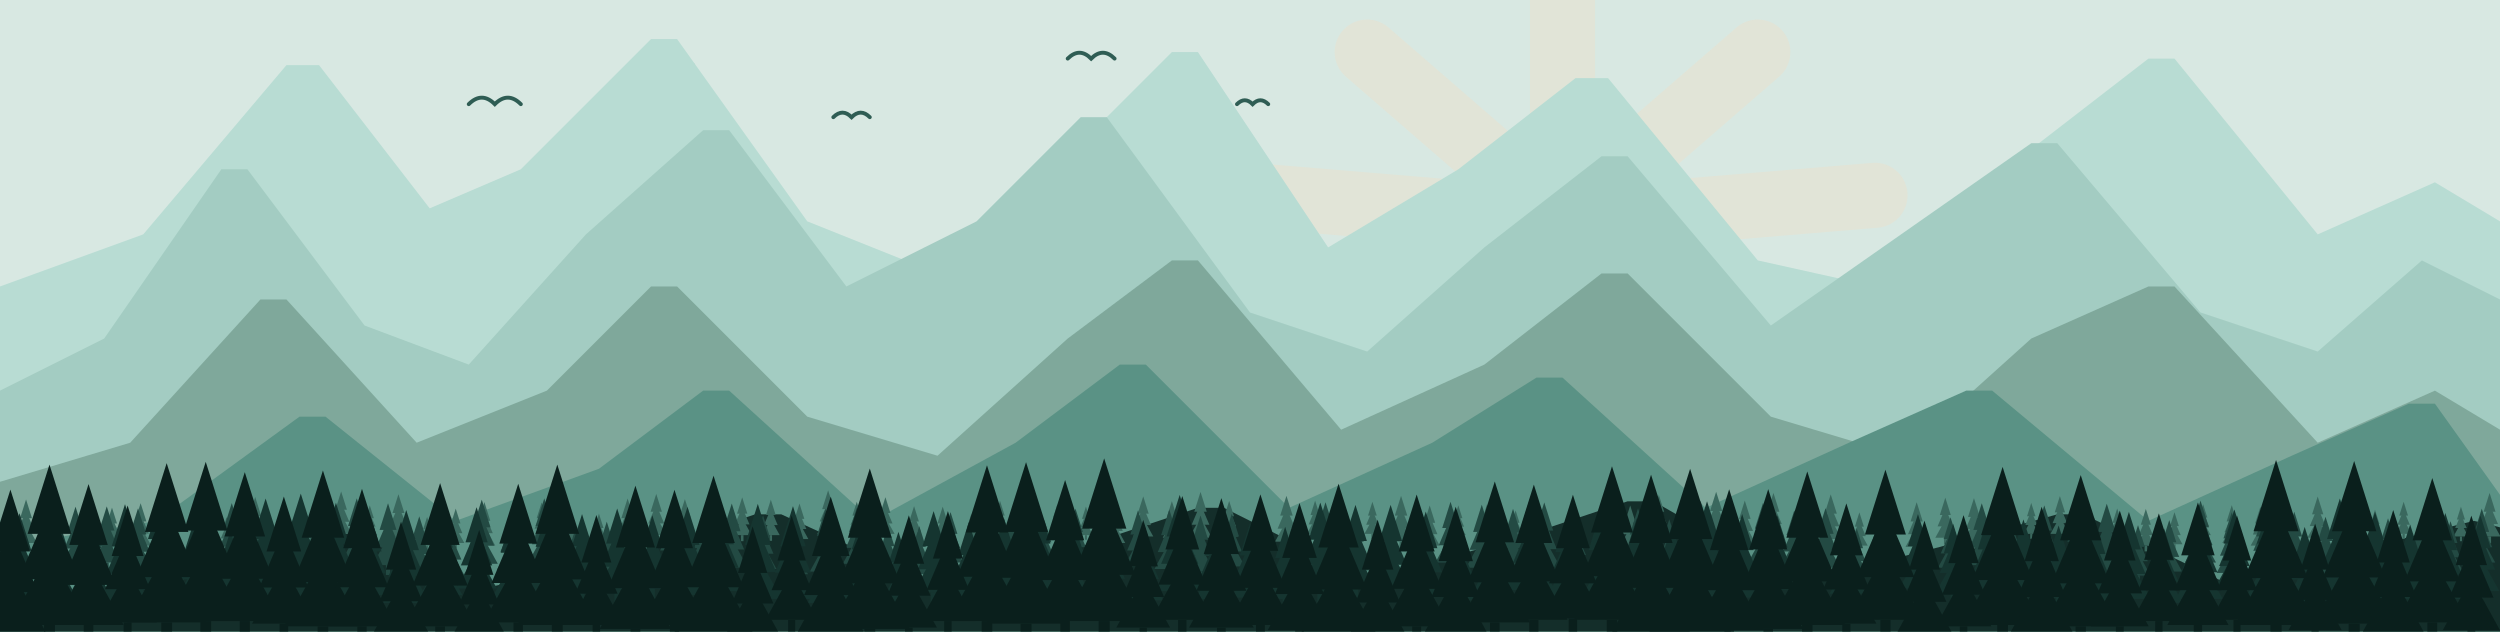
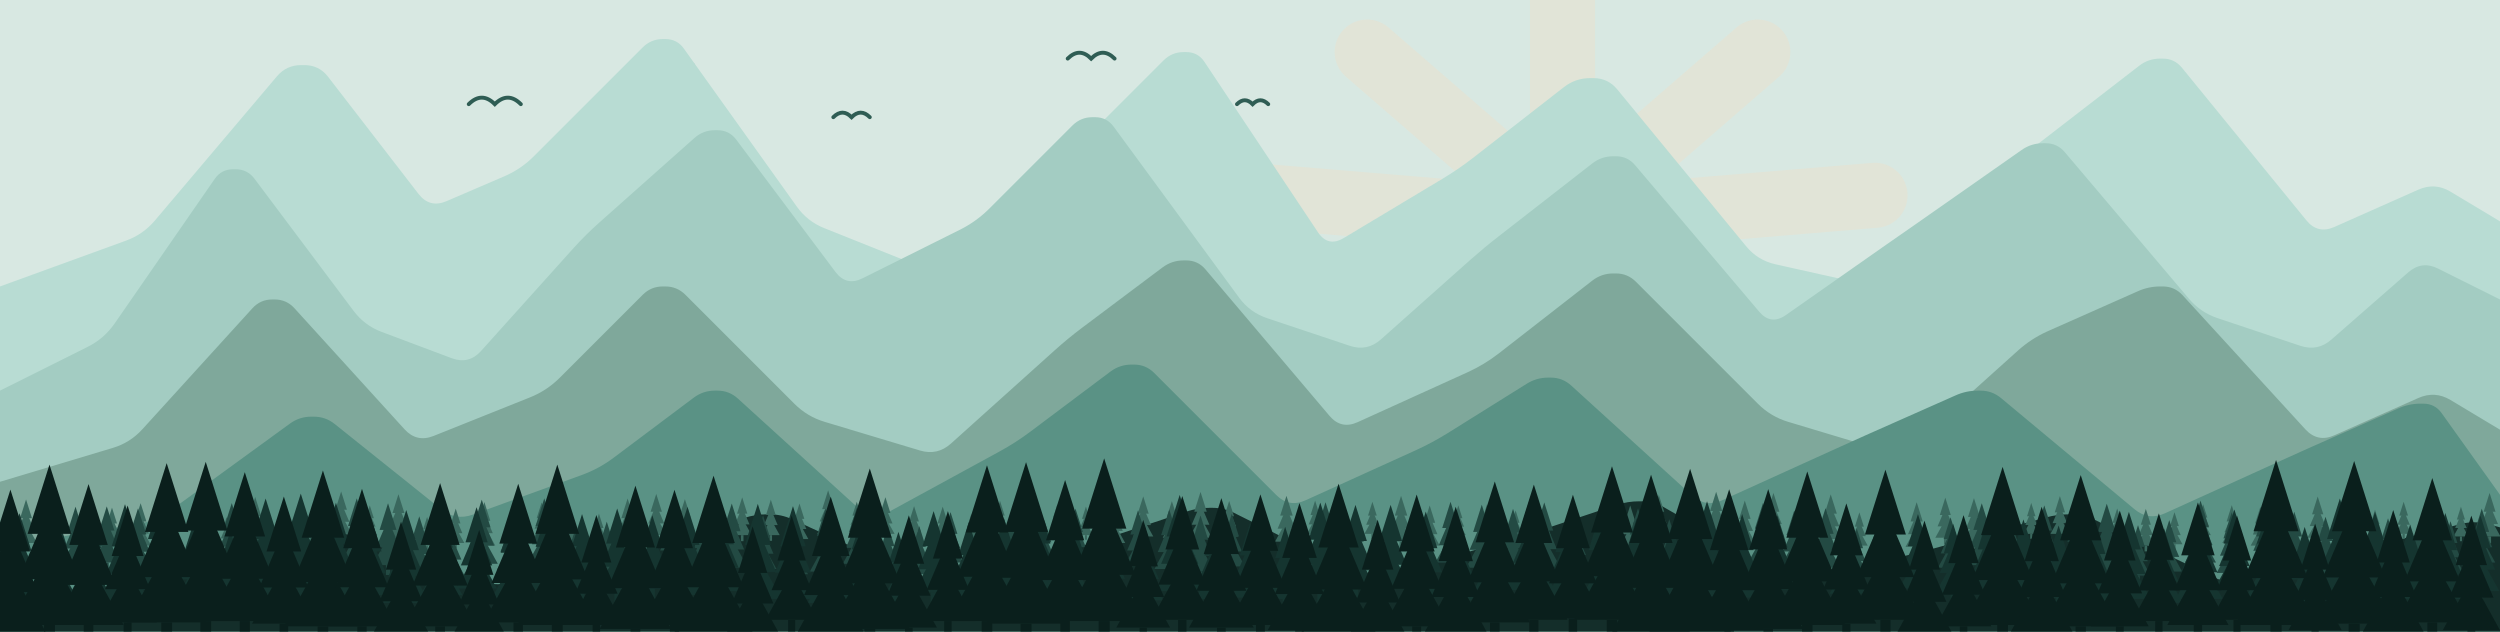
<svg xmlns="http://www.w3.org/2000/svg" viewBox="0 0 1920 485" preserveAspectRatio="xMidYMid slice">
  <defs>
    <g id="pFar">
      <rect x="-3" y="0" width="6" height="14" fill="#3a685e" />
      <polygon points="-22,0 22,0 0,-40" fill="#3a685e" />
      <polygon points="-17,-25 17,-25 0,-65" fill="#3a685e" />
      <polygon points="-12,-50 12,-50 0,-88" fill="#3a685e" />
    </g>
    <g id="pBack">
      <rect x="-3" y="0" width="6" height="14" fill="#234a43" />
      <polygon points="-22,0 22,0 0,-40" fill="#234a43" />
      <polygon points="-17,-25 17,-25 0,-65" fill="#234a43" />
      <polygon points="-12,-50 12,-50 0,-88" fill="#234a43" />
    </g>
    <g id="pMid">
      <rect x="-3" y="0" width="6" height="14" fill="#153530" />
      <polygon points="-22,0 22,0 0,-40" fill="#153530" />
      <polygon points="-17,-25 17,-25 0,-65" fill="#153530" />
      <polygon points="-12,-50 12,-50 0,-88" fill="#153530" />
    </g>
    <g id="pFront">
      <rect x="-3" y="0" width="6" height="14" fill="#0a1f1c" />
      <polygon points="-22,0 22,0 0,-40" fill="#0a1f1c" />
      <polygon points="-17,-25 17,-25 0,-65" fill="#0a1f1c" />
      <polygon points="-12,-50 12,-50 0,-88" fill="#0a1f1c" />
    </g>
  </defs>
  <rect width="1920" height="485" fill="#d8e8e2" />
  <g stroke="#eae0cc" stroke-width="50" stroke-linecap="round" opacity="0.5">
    <line x1="1200" y1="170" x2="1200" y2="0" />
    <line x1="1200" y1="170" x2="1050" y2="40" />
    <line x1="1200" y1="170" x2="1350" y2="40" />
    <line x1="1200" y1="170" x2="960" y2="150" />
    <line x1="1200" y1="170" x2="1440" y2="150" />
    <line x1="1200" y1="170" x2="1050" y2="300" />
    <line x1="1200" y1="170" x2="1350" y2="300" />
  </g>
  <circle cx="1200" cy="170" r="65" fill="#f0e8d8" />
  <g stroke="#2f5d54" stroke-width="3" fill="none" stroke-linecap="round">
    <path d="M 360,80 q 10,-10 20,0 q 10,-10 20,0" />
    <path d="M 500,50 q 8,-8 16,0 q 8,-8 16,0" />
    <path d="M 640,90 q 7,-7 14,0 q 7,-7 14,0" />
    <path d="M 820,45 q 9,-9 18,0 q 9,-9 18,0" />
    <path d="M 950,80 q 6,-6 12,0 q 6,-6 12,0" />
  </g>
-   <path d="M 0,220 L 110,180 L 220,50 L 245,50 L 330,160 L 400,130 L 500,30 L 520,30 L 620,170 L 720,210 L 820,120 L 900,40 L 920,40 L 1020,190 L 1120,130 L 1210,60 L 1235,60 L 1350,200 L 1440,220 L 1540,130 L 1650,45 L 1670,45 L 1780,180 L 1870,140 L 1920,170 L 1920,485 L 0,485 Z" fill="#b8dcd3" />
-   <path d="M 0,300 L 80,260 L 170,130 L 190,130 L 280,250 L 360,280 L 450,180 L 540,100 L 560,100 L 650,220 L 750,170 L 830,90 L 850,90 L 960,240 L 1050,270 L 1140,190 L 1230,120 L 1250,120 L 1360,250 L 1460,180 L 1560,110 L 1580,110 L 1690,240 L 1780,270 L 1860,200 L 1920,230 L 1920,485 L 0,485 Z" fill="#a3ccc2" />
-   <path d="M 0,370 L 100,340 L 200,230 L 220,230 L 320,340 L 420,300 L 500,220 L 520,220 L 620,320 L 720,350 L 820,260 L 900,200 L 920,200 L 1030,330 L 1140,280 L 1230,210 L 1250,210 L 1360,320 L 1460,350 L 1560,260 L 1650,220 L 1670,220 L 1780,340 L 1870,300 L 1920,330 L 1920,485 L 0,485 Z" fill="#7fa89b" />
-   <path d="M 0,420 L 120,400 L 230,320 L 250,320 L 350,400 L 460,360 L 540,300 L 560,300 L 670,400 L 780,340 L 860,280 L 880,280 L 990,390 L 1100,340 L 1180,290 L 1200,290 L 1310,390 L 1420,340 L 1510,300 L 1530,300 L 1650,400 L 1760,350 L 1850,310 L 1870,310 L 1920,380 L 1920,485 L 0,485 Z" fill="#5a9285" />
-   <path d="M 0,460 L 140,445 L 250,410 L 270,410 L 380,450 L 490,425 L 580,395 L 600,395 L 720,450 L 830,420 L 920,390 L 940,390 L 1050,445 L 1160,415 L 1250,385 L 1270,385 L 1380,448 L 1490,420 L 1580,395 L 1600,395 L 1710,448 L 1820,420 L 1900,400 L 1920,405 L 1920,485 L 0,485 Z" fill="#142e2a" />
+   <path d="M 0,220 L 96.8,184.8 Q 110,180 119.0,169.3 L 212.7,58.6 Q 220,50 231.2,50.0 L 233.8,50.0 Q 245,50 251.9,58.9 L 321.4,148.9 Q 330,160 342.9,154.5 L 387.1,135.5 Q 400,130 409.9,120.1 L 493.6,36.4 Q 500,30 509.0,30.0 L 511.0,30.0 Q 520,30 525.2,37.3 L 611.9,158.6 Q 620,170 633.0,175.2 L 707.0,204.8 Q 720,210 730.4,200.6 L 809.6,129.4 Q 820,120 829.9,110.1 L 893.6,46.4 Q 900,40 909.0,40.0 L 911.0,40.0 Q 920,40 925.0,47.5 L 1012.2,178.4 Q 1020,190 1032.0,182.8 L 1108.0,137.2 Q 1120,130 1131.1,121.4 L 1201.1,66.9 Q 1210,60 1221.2,60.0 L 1223.8,60.0 Q 1235,60 1242.1,68.7 L 1341.1,189.2 Q 1350,200 1363.7,203.0 L 1426.3,217.0 Q 1440,220 1450.4,210.6 L 1529.6,139.4 Q 1540,130 1551.1,121.4 L 1642.9,50.5 Q 1650,45 1659.0,45.0 L 1661.0,45.0 Q 1670,45 1675.7,52.0 L 1771.2,169.1 Q 1780,180 1792.8,174.3 L 1857.2,145.7 Q 1870,140 1882.0,147.2 L 1920,170 L 1920,485 L 0,485 Z" fill="#b8dcd3" />
+   <path d="M 0,300 L 67.5,266.3 Q 80,260 88.0,248.5 L 164.9,137.4 Q 170,130 179.0,130.0 L 181.0,130.0 Q 190,130 195.4,137.2 L 271.6,238.8 Q 280,250 293.1,254.9 L 346.9,275.1 Q 360,280 369.4,269.6 L 440.6,190.4 Q 450,180 460.5,170.7 L 533.3,106.0 Q 540,100 549.0,100.0 L 551.0,100.0 Q 560,100 565.4,107.2 L 641.6,208.8 Q 650,220 662.5,213.7 L 737.5,176.3 Q 750,170 759.9,160.1 L 823.6,96.4 Q 830,90 839.0,90.0 L 841.0,90.0 Q 850,90 855.3,97.3 L 951.7,228.7 Q 960,240 973.3,244.4 L 1036.7,265.6 Q 1050,270 1060.5,260.7 L 1129.5,199.3 Q 1140,190 1151.1,181.4 L 1222.9,125.5 Q 1230,120 1239.0,120.0 L 1241.0,120.0 Q 1250,120 1255.8,126.9 L 1351.0,239.3 Q 1360,250 1371.5,242.0 L 1448.5,188.0 Q 1460,180 1471.5,172.0 L 1552.6,115.2 Q 1560,110 1569.0,110.0 L 1571.0,110.0 Q 1580,110 1585.8,116.9 L 1681.0,229.3 Q 1690,240 1703.3,244.4 L 1766.7,265.6 Q 1780,270 1790.5,260.8 L 1849.5,209.2 Q 1860,200 1872.5,206.3 L 1920,230 L 1920,485 L 0,485 Z" fill="#a3ccc2" />
+   <path d="M 0,370 L 86.6,344.0 Q 100,340 109.4,329.6 L 193.9,236.7 Q 200,230 209.0,230.0 L 211.0,230.0 Q 220,230 226.1,236.7 L 310.6,329.6 Q 320,340 333.0,334.8 L 407.0,305.2 Q 420,300 429.9,290.1 L 493.6,226.4 Q 500,220 509.0,220.0 L 511.0,220.0 Q 520,220 526.4,226.4 L 610.1,310.1 Q 620,320 633.4,324.0 L 706.6,346.0 Q 720,350 730.4,340.6 L 809.6,269.4 Q 820,260 831.2,251.6 L 892.8,205.4 Q 900,200 909.0,200.0 L 911.0,200.0 Q 920,200 925.8,206.9 L 1021.0,319.3 Q 1030,330 1042.7,324.2 L 1127.3,285.8 Q 1140,280 1151.1,271.4 L 1222.9,215.5 Q 1230,210 1239.0,210.0 L 1241.0,210.0 Q 1250,210 1256.4,216.4 L 1350.1,310.1 Q 1360,320 1373.4,324.0 L 1446.6,346.0 Q 1460,350 1470.4,340.6 L 1549.6,269.4 Q 1560,260 1572.8,254.3 L 1641.8,223.7 Q 1650,220 1659.0,220.0 L 1661.0,220.0 Q 1670,220 1676.1,226.6 L 1770.5,329.7 Q 1780,340 1792.8,334.3 L 1857.2,305.7 Q 1870,300 1882.0,307.2 L 1920,330 L 1920,485 L 0,485 Z" fill="#7fa89b" />
+   <path d="M 0,420 L 106.2,402.3 Q 120,400 131.3,391.8 L 222.7,325.3 Q 230,320 239.0,320.0 L 241.0,320.0 Q 250,320 257.0,325.6 L 339.1,391.3 Q 350,400 363.2,395.2 L 446.8,364.8 Q 460,360 471.2,351.6 L 532.8,305.4 Q 540,300 549.0,300.0 L 551.0,300.0 Q 560,300 566.7,306.1 L 659.6,390.6 Q 670,400 682.3,393.3 L 767.7,346.7 Q 780,340 791.2,331.6 L 852.8,285.4 Q 860,280 869.0,280.0 L 871.0,280.0 Q 880,280 886.4,286.4 L 980.1,380.1 Q 990,390 1002.7,384.2 L 1087.3,345.8 Q 1100,340 1111.9,332.6 L 1172.4,294.8 Q 1180,290 1189.0,290.0 L 1191.0,290.0 Q 1200,290 1206.7,296.1 L 1299.6,380.6 Q 1310,390 1322.7,384.2 L 1407.3,345.8 Q 1420,340 1432.8,334.3 L 1501.8,303.7 Q 1510,300 1519.0,300.0 L 1521.0,300.0 Q 1530,300 1536.9,305.8 L 1639.2,391.0 Q 1650,400 1662.7,394.2 L 1747.3,355.8 Q 1760,350 1772.8,344.3 L 1841.8,313.7 Q 1850,310 1859.0,310.0 L 1861.0,310.0 Q 1870,310 1875.2,317.3 L 1920,380 L 1920,485 L 0,485 Z" fill="#5a9285" />
+   <path d="M 0,460 L 130.1,446.1 Q 140,445 149.5,442.0 L 241.4,412.7 Q 250,410 259.0,410.0 L 261.0,410.0 Q 270,410 278.5,413.1 L 370.6,446.6 Q 380,450 389.8,447.8 L 480.2,427.2 Q 490,425 499.5,421.8 L 571.5,397.8 Q 580,395 589.0,395.0 L 591.0,395.0 Q 600,395 608.2,398.7 L 710.9,445.8 Q 720,450 729.6,447.4 L 820.4,422.6 Q 830,420 839.5,416.8 L 911.5,392.8 Q 920,390 929.0,390.0 L 931.0,390.0 Q 940,390 948.0,394.0 L 1041.1,440.5 Q 1050,445 1059.6,442.4 L 1150.4,417.6 Q 1160,415 1169.5,411.8 L 1241.5,387.8 Q 1250,385 1259.0,385.0 L 1261.0,385.0 Q 1270,385 1277.8,389.5 L 1371.3,443.0 Q 1380,448 1389.7,445.5 L 1480.3,422.5 Q 1490,420 1499.6,417.3 L 1571.3,397.4 Q 1580,395 1589.0,395.0 L 1591.0,395.0 Q 1600,395 1608.1,398.9 L 1701.0,443.7 Q 1710,448 1719.7,445.5 L 1810.3,422.5 Q 1820,420 1829.7,417.6 L 1891.0,402.2 Q 1900,400 1909.0,402.2 L 1920,405 L 1920,485 L 0,485 Z" fill="#142e2a" />
  <use href="#pFar" transform="translate(20,417) scale(0.38)" />
  <use href="#pFar" transform="translate(42,417) scale(0.32)" />
  <use href="#pFar" transform="translate(64,419) scale(0.28)" />
  <use href="#pFar" transform="translate(86,418) scale(0.32)" />
  <use href="#pFar" transform="translate(108,419) scale(0.37)" />
  <use href="#pFar" transform="translate(130,411) scale(0.32)" />
  <use href="#pFar" transform="translate(152,412) scale(0.26)" />
  <use href="#pFar" transform="translate(174,420) scale(0.26)" />
  <use href="#pFar" transform="translate(196,416) scale(0.39)" />
  <use href="#pFar" transform="translate(218,420) scale(0.36)" />
  <use href="#pFar" transform="translate(240,420) scale(0.27)" />
  <use href="#pFar" transform="translate(262,410) scale(0.37)" />
  <use href="#pFar" transform="translate(284,411) scale(0.26)" />
  <use href="#pFar" transform="translate(306,413) scale(0.38)" />
  <use href="#pFar" transform="translate(328,419) scale(0.25)" />
  <use href="#pFar" transform="translate(350,417) scale(0.3)" />
  <use href="#pFar" transform="translate(372,419) scale(0.38)" />
  <use href="#pFar" transform="translate(394,418) scale(0.29)" />
  <use href="#pFar" transform="translate(416,414) scale(0.32)" />
  <use href="#pFar" transform="translate(438,420) scale(0.26)" />
  <use href="#pFar" transform="translate(460,420) scale(0.29)" />
  <use href="#pFar" transform="translate(482,418) scale(0.4)" />
  <use href="#pFar" transform="translate(504,411) scale(0.36)" />
  <use href="#pFar" transform="translate(526,415) scale(0.36)" />
  <use href="#pFar" transform="translate(548,418) scale(0.29)" />
  <use href="#pFar" transform="translate(570,411) scale(0.33)" />
  <use href="#pFar" transform="translate(592,411) scale(0.31)" />
  <use href="#pFar" transform="translate(614,414) scale(0.31)" />
  <use href="#pFar" transform="translate(636,410) scale(0.38)" />
  <use href="#pFar" transform="translate(658,410) scale(0.28)" />
  <use href="#pFar" transform="translate(680,410) scale(0.32)" />
  <use href="#pFar" transform="translate(702,416) scale(0.31)" />
  <use href="#pFar" transform="translate(724,419) scale(0.34)" />
  <use href="#pFar" transform="translate(746,420) scale(0.29)" />
  <use href="#pFar" transform="translate(768,411) scale(0.3)" />
  <use href="#pFar" transform="translate(790,410) scale(0.39)" />
  <use href="#pFar" transform="translate(812,411) scale(0.27)" />
  <use href="#pFar" transform="translate(834,411) scale(0.25)" />
  <use href="#pFar" transform="translate(856,417) scale(0.37)" />
  <use href="#pFar" transform="translate(878,412) scale(0.35)" />
  <use href="#pFar" transform="translate(900,413) scale(0.32)" />
  <use href="#pFar" transform="translate(922,413) scale(0.4)" />
  <use href="#pFar" transform="translate(944,412) scale(0.31)" />
  <use href="#pFar" transform="translate(966,416) scale(0.27)" />
  <use href="#pFar" transform="translate(988,416) scale(0.4)" />
  <use href="#pFar" transform="translate(1010,410) scale(0.29)" />
  <use href="#pFar" transform="translate(1032,419) scale(0.3)" />
  <use href="#pFar" transform="translate(1054,410) scale(0.28)" />
  <use href="#pFar" transform="translate(1076,416) scale(0.4)" />
  <use href="#pFar" transform="translate(1098,419) scale(0.35)" />
  <use href="#pFar" transform="translate(1120,411) scale(0.26)" />
  <use href="#pFar" transform="translate(1142,412) scale(0.28)" />
  <use href="#pFar" transform="translate(1164,414) scale(0.25)" />
  <use href="#pFar" transform="translate(1186,419) scale(0.3)" />
  <use href="#pFar" transform="translate(1208,414) scale(0.31)" />
  <use href="#pFar" transform="translate(1230,411) scale(0.26)" />
  <use href="#pFar" transform="translate(1252,419) scale(0.35)" />
  <use href="#pFar" transform="translate(1274,410) scale(0.34)" />
  <use href="#pFar" transform="translate(1296,415) scale(0.34)" />
  <use href="#pFar" transform="translate(1318,412) scale(0.39)" />
  <use href="#pFar" transform="translate(1340,417) scale(0.37)" />
  <use href="#pFar" transform="translate(1362,412) scale(0.38)" />
  <use href="#pFar" transform="translate(1384,412) scale(0.34)" />
  <use href="#pFar" transform="translate(1406,414) scale(0.39)" />
  <use href="#pFar" transform="translate(1428,419) scale(0.29)" />
  <use href="#pFar" transform="translate(1450,413) scale(0.27)" />
  <use href="#pFar" transform="translate(1472,420) scale(0.39)" />
  <use href="#pFar" transform="translate(1494,413) scale(0.35)" />
  <use href="#pFar" transform="translate(1516,416) scale(0.38)" />
  <use href="#pFar" transform="translate(1538,419) scale(0.26)" />
  <use href="#pFar" transform="translate(1560,410) scale(0.27)" />
  <use href="#pFar" transform="translate(1582,410) scale(0.33)" />
  <use href="#pFar" transform="translate(1604,414) scale(0.29)" />
  <use href="#pFar" transform="translate(1626,416) scale(0.29)" />
  <use href="#pFar" transform="translate(1648,419) scale(0.32)" />
  <use href="#pFar" transform="translate(1670,418) scale(0.28)" />
  <use href="#pFar" transform="translate(1692,411) scale(0.27)" />
  <use href="#pFar" transform="translate(1714,417) scale(0.33)" />
  <use href="#pFar" transform="translate(1736,419) scale(0.34)" />
  <use href="#pFar" transform="translate(1758,414) scale(0.28)" />
  <use href="#pFar" transform="translate(1780,413) scale(0.36)" />
  <use href="#pFar" transform="translate(1802,411) scale(0.29)" />
  <use href="#pFar" transform="translate(1824,417) scale(0.29)" />
  <use href="#pFar" transform="translate(1846,410) scale(0.28)" />
  <use href="#pFar" transform="translate(1868,415) scale(0.33)" />
  <use href="#pFar" transform="translate(1890,412) scale(0.26)" />
  <use href="#pFar" transform="translate(1912,412) scale(0.38)" />
  <use href="#pBack" transform="translate(10,437) scale(0.52)" />
  <use href="#pBack" transform="translate(34,440) scale(0.51)" />
  <use href="#pBack" transform="translate(58,434) scale(0.51)" />
  <use href="#pBack" transform="translate(82,432) scale(0.49)" />
  <use href="#pBack" transform="translate(106,437) scale(0.53)" />
  <use href="#pBack" transform="translate(130,432) scale(0.4)" />
  <use href="#pBack" transform="translate(154,442) scale(0.41)" />
  <use href="#pBack" transform="translate(178,433) scale(0.53)" />
  <use href="#pBack" transform="translate(202,437) scale(0.42)" />
  <use href="#pBack" transform="translate(226,433) scale(0.41)" />
  <use href="#pBack" transform="translate(250,440) scale(0.47)" />
  <use href="#pBack" transform="translate(274,432) scale(0.56)" />
  <use href="#pBack" transform="translate(298,434) scale(0.54)" />
  <use href="#pBack" transform="translate(322,437) scale(0.46)" />
  <use href="#pBack" transform="translate(346,442) scale(0.49)" />
  <use href="#pBack" transform="translate(370,433) scale(0.56)" />
  <use href="#pBack" transform="translate(394,438) scale(0.57)" />
  <use href="#pBack" transform="translate(418,432) scale(0.56)" />
  <use href="#pBack" transform="translate(442,441) scale(0.4)" />
  <use href="#pBack" transform="translate(466,442) scale(0.47)" />
  <use href="#pBack" transform="translate(490,441) scale(0.4)" />
  <use href="#pBack" transform="translate(514,433) scale(0.41)" />
  <use href="#pBack" transform="translate(538,442) scale(0.42)" />
  <use href="#pBack" transform="translate(562,436) scale(0.56)" />
  <use href="#pBack" transform="translate(586,437) scale(0.47)" />
  <use href="#pBack" transform="translate(610,441) scale(0.48)" />
  <use href="#pBack" transform="translate(634,439) scale(0.55)" />
  <use href="#pBack" transform="translate(658,433) scale(0.49)" />
  <use href="#pBack" transform="translate(682,440) scale(0.41)" />
  <use href="#pBack" transform="translate(706,441) scale(0.42)" />
  <use href="#pBack" transform="translate(730,432) scale(0.44)" />
  <use href="#pBack" transform="translate(754,433) scale(0.49)" />
  <use href="#pBack" transform="translate(778,441) scale(0.52)" />
  <use href="#pBack" transform="translate(802,439) scale(0.45)" />
  <use href="#pBack" transform="translate(826,432) scale(0.47)" />
  <use href="#pBack" transform="translate(850,434) scale(0.52)" />
  <use href="#pBack" transform="translate(874,435) scale(0.49)" />
  <use href="#pBack" transform="translate(898,437) scale(0.52)" />
  <use href="#pBack" transform="translate(922,439) scale(0.49)" />
  <use href="#pBack" transform="translate(946,435) scale(0.46)" />
  <use href="#pBack" transform="translate(970,442) scale(0.45)" />
  <use href="#pBack" transform="translate(994,442) scale(0.48)" />
  <use href="#pBack" transform="translate(1018,435) scale(0.56)" />
  <use href="#pBack" transform="translate(1042,438) scale(0.44)" />
  <use href="#pBack" transform="translate(1066,437) scale(0.44)" />
  <use href="#pBack" transform="translate(1090,434) scale(0.49)" />
  <use href="#pBack" transform="translate(1114,432) scale(0.53)" />
  <use href="#pBack" transform="translate(1138,436) scale(0.55)" />
  <use href="#pBack" transform="translate(1162,433) scale(0.48)" />
  <use href="#pBack" transform="translate(1186,436) scale(0.57)" />
  <use href="#pBack" transform="translate(1210,438) scale(0.47)" />
  <use href="#pBack" transform="translate(1234,440) scale(0.49)" />
  <use href="#pBack" transform="translate(1258,437) scale(0.53)" />
  <use href="#pBack" transform="translate(1282,441) scale(0.48)" />
  <use href="#pBack" transform="translate(1306,433) scale(0.55)" />
  <use href="#pBack" transform="translate(1330,436) scale(0.56)" />
  <use href="#pBack" transform="translate(1354,432) scale(0.52)" />
  <use href="#pBack" transform="translate(1378,436) scale(0.5)" />
  <use href="#pBack" transform="translate(1402,436) scale(0.52)" />
  <use href="#pBack" transform="translate(1426,441) scale(0.4)" />
  <use href="#pBack" transform="translate(1450,434) scale(0.47)" />
  <use href="#pBack" transform="translate(1474,435) scale(0.4)" />
  <use href="#pBack" transform="translate(1498,436) scale(0.44)" />
  <use href="#pBack" transform="translate(1522,434) scale(0.54)" />
  <use href="#pBack" transform="translate(1546,442) scale(0.42)" />
  <use href="#pBack" transform="translate(1570,433) scale(0.51)" />
  <use href="#pBack" transform="translate(1594,442) scale(0.52)" />
  <use href="#pBack" transform="translate(1618,437) scale(0.57)" />
  <use href="#pBack" transform="translate(1642,442) scale(0.44)" />
  <use href="#pBack" transform="translate(1666,439) scale(0.45)" />
  <use href="#pBack" transform="translate(1690,432) scale(0.54)" />
  <use href="#pBack" transform="translate(1714,440) scale(0.53)" />
  <use href="#pBack" transform="translate(1738,434) scale(0.44)" />
  <use href="#pBack" transform="translate(1762,437) scale(0.5)" />
  <use href="#pBack" transform="translate(1786,440) scale(0.49)" />
  <use href="#pBack" transform="translate(1810,434) scale(0.47)" />
  <use href="#pBack" transform="translate(1834,435) scale(0.42)" />
  <use href="#pBack" transform="translate(1858,438) scale(0.42)" />
  <use href="#pBack" transform="translate(1882,439) scale(0.44)" />
  <use href="#pBack" transform="translate(1906,432) scale(0.47)" />
  <use href="#pMid" transform="translate(15,461) scale(0.76)" />
  <use href="#pMid" transform="translate(42,460) scale(0.8)" />
  <use href="#pMid" transform="translate(69,457) scale(0.72)" />
  <use href="#pMid" transform="translate(96,462) scale(0.85)" />
  <use href="#pMid" transform="translate(123,453) scale(0.78)" />
  <use href="#pMid" transform="translate(150,464) scale(0.76)" />
  <use href="#pMid" transform="translate(177,463) scale(0.63)" />
  <use href="#pMid" transform="translate(204,455) scale(0.82)" />
  <use href="#pMid" transform="translate(231,453) scale(0.84)" />
  <use href="#pMid" transform="translate(258,460) scale(0.84)" />
  <use href="#pMid" transform="translate(285,457) scale(0.67)" />
  <use href="#pMid" transform="translate(312,463) scale(0.81)" />
  <use href="#pMid" transform="translate(339,457) scale(0.73)" />
  <use href="#pMid" transform="translate(366,452) scale(0.71)" />
  <use href="#pMid" transform="translate(393,460) scale(0.71)" />
  <use href="#pMid" transform="translate(420,456) scale(0.72)" />
  <use href="#pMid" transform="translate(447,452) scale(0.65)" />
  <use href="#pMid" transform="translate(474,453) scale(0.71)" />
  <use href="#pMid" transform="translate(501,452) scale(0.64)" />
  <use href="#pMid" transform="translate(528,457) scale(0.77)" />
  <use href="#pMid" transform="translate(555,454) scale(0.72)" />
  <use href="#pMid" transform="translate(582,460) scale(0.83)" />
  <use href="#pMid" transform="translate(609,460) scale(0.81)" />
  <use href="#pMid" transform="translate(636,463) scale(0.71)" />
  <use href="#pMid" transform="translate(663,459) scale(0.74)" />
  <use href="#pMid" transform="translate(690,463) scale(0.62)" />
  <use href="#pMid" transform="translate(717,455) scale(0.71)" />
  <use href="#pMid" transform="translate(744,460) scale(0.67)" />
  <use href="#pMid" transform="translate(771,463) scale(0.74)" />
  <use href="#pMid" transform="translate(798,454) scale(0.73)" />
  <use href="#pMid" transform="translate(825,460) scale(0.66)" />
  <use href="#pMid" transform="translate(852,462) scale(0.7)" />
  <use href="#pMid" transform="translate(879,461) scale(0.65)" />
  <use href="#pMid" transform="translate(906,454) scale(0.84)" />
  <use href="#pMid" transform="translate(933,460) scale(0.67)" />
  <use href="#pMid" transform="translate(960,459) scale(0.65)" />
  <use href="#pMid" transform="translate(987,460) scale(0.63)" />
  <use href="#pMid" transform="translate(1014,452) scale(0.75)" />
  <use href="#pMid" transform="translate(1041,452) scale(0.73)" />
  <use href="#pMid" transform="translate(1068,452) scale(0.73)" />
  <use href="#pMid" transform="translate(1095,458) scale(0.74)" />
  <use href="#pMid" transform="translate(1122,461) scale(0.63)" />
  <use href="#pMid" transform="translate(1149,453) scale(0.77)" />
  <use href="#pMid" transform="translate(1176,453) scale(0.83)" />
  <use href="#pMid" transform="translate(1203,459) scale(0.7)" />
  <use href="#pMid" transform="translate(1230,464) scale(0.83)" />
  <use href="#pMid" transform="translate(1257,456) scale(0.66)" />
  <use href="#pMid" transform="translate(1284,459) scale(0.63)" />
  <use href="#pMid" transform="translate(1311,458) scale(0.83)" />
  <use href="#pMid" transform="translate(1338,459) scale(0.73)" />
  <use href="#pMid" transform="translate(1365,453) scale(0.65)" />
  <use href="#pMid" transform="translate(1392,461) scale(0.61)" />
  <use href="#pMid" transform="translate(1419,456) scale(0.63)" />
  <use href="#pMid" transform="translate(1446,464) scale(0.84)" />
  <use href="#pMid" transform="translate(1473,452) scale(0.65)" />
  <use href="#pMid" transform="translate(1500,455) scale(0.6)" />
  <use href="#pMid" transform="translate(1527,456) scale(0.68)" />
  <use href="#pMid" transform="translate(1554,457) scale(0.66)" />
  <use href="#pMid" transform="translate(1581,459) scale(0.63)" />
  <use href="#pMid" transform="translate(1608,463) scale(0.75)" />
  <use href="#pMid" transform="translate(1635,460) scale(0.76)" />
  <use href="#pMid" transform="translate(1662,463) scale(0.65)" />
  <use href="#pMid" transform="translate(1689,460) scale(0.82)" />
  <use href="#pMid" transform="translate(1716,452) scale(0.69)" />
  <use href="#pMid" transform="translate(1743,458) scale(0.81)" />
  <use href="#pMid" transform="translate(1770,461) scale(0.64)" />
  <use href="#pMid" transform="translate(1797,455) scale(0.82)" />
  <use href="#pMid" transform="translate(1824,460) scale(0.76)" />
  <use href="#pMid" transform="translate(1851,460) scale(0.65)" />
  <use href="#pMid" transform="translate(1878,460) scale(0.75)" />
  <use href="#pMid" transform="translate(1905,454) scale(0.66)" />
  <use href="#pFront" transform="translate(8,486) scale(1.25)" />
  <use href="#pFront" transform="translate(38,480) scale(1.4)" />
  <use href="#pFront" transform="translate(68,480) scale(1.23)" />
  <use href="#pFront" transform="translate(98,478) scale(1.02)" />
  <use href="#pFront" transform="translate(128,478) scale(1.39)" />
  <use href="#pFront" transform="translate(158,477) scale(1.39)" />
  <use href="#pFront" transform="translate(188,477) scale(1.3)" />
  <use href="#pFront" transform="translate(218,479) scale(1.11)" />
  <use href="#pFront" transform="translate(248,481) scale(1.36)" />
  <use href="#pFront" transform="translate(278,481) scale(1.2)" />
  <use href="#pFront" transform="translate(308,486) scale(0.97)" />
  <use href="#pFront" transform="translate(338,481) scale(1.25)" />
  <use href="#pFront" transform="translate(368,487) scale(0.91)" />
  <use href="#pFront" transform="translate(398,478) scale(1.21)" />
  <use href="#pFront" transform="translate(428,480) scale(1.4)" />
  <use href="#pFront" transform="translate(458,480) scale(0.96)" />
  <use href="#pFront" transform="translate(488,483) scale(1.25)" />
  <use href="#pFront" transform="translate(518,480) scale(1.18)" />
  <use href="#pFront" transform="translate(548,485) scale(1.36)" />
  <use href="#pFront" transform="translate(578,487) scale(0.94)" />
  <use href="#pFront" transform="translate(608,476) scale(0.91)" />
  <use href="#pFront" transform="translate(638,487) scale(1.2)" />
  <use href="#pFront" transform="translate(668,483) scale(1.4)" />
  <use href="#pFront" transform="translate(698,482) scale(0.98)" />
  <use href="#pFront" transform="translate(728,477) scale(0.96)" />
  <use href="#pFront" transform="translate(758,477) scale(1.36)" />
  <use href="#pFront" transform="translate(788,479) scale(1.41)" />
  <use href="#pFront" transform="translate(818,476) scale(1.22)" />
  <use href="#pFront" transform="translate(848,477) scale(1.42)" />
  <use href="#pFront" transform="translate(878,482) scale(0.94)" />
  <use href="#pFront" transform="translate(908,476) scale(1.08)" />
  <use href="#pFront" transform="translate(938,482) scale(1.13)" />
  <use href="#pFront" transform="translate(968,480) scale(1.14)" />
  <use href="#pFront" transform="translate(998,484) scale(1.11)" />
  <use href="#pFront" transform="translate(1028,485) scale(1.29)" />
  <use href="#pFront" transform="translate(1058,488) scale(1.01)" />
  <use href="#pFront" transform="translate(1088,481) scale(1.15)" />
  <use href="#pFront" transform="translate(1118,486) scale(1.1)" />
  <use href="#pFront" transform="translate(1148,478) scale(1.23)" />
  <use href="#pFront" transform="translate(1178,476) scale(1.18)" />
  <use href="#pFront" transform="translate(1208,475) scale(1.08)" />
  <use href="#pFront" transform="translate(1238,476) scale(1.34)" />
  <use href="#pFront" transform="translate(1268,486) scale(1.38)" />
  <use href="#pFront" transform="translate(1298,485) scale(1.42)" />
  <use href="#pFront" transform="translate(1328,484) scale(1.23)" />
  <use href="#pFront" transform="translate(1358,483) scale(1.22)" />
  <use href="#pFront" transform="translate(1388,480) scale(1.34)" />
  <use href="#pFront" transform="translate(1418,479) scale(1.05)" />
  <use href="#pFront" transform="translate(1448,476) scale(1.31)" />
  <use href="#pFront" transform="translate(1478,487) scale(0.99)" />
  <use href="#pFront" transform="translate(1508,481) scale(0.97)" />
  <use href="#pFront" transform="translate(1538,480) scale(1.38)" />
  <use href="#pFront" transform="translate(1568,486) scale(1.1)" />
  <use href="#pFront" transform="translate(1598,481) scale(1.32)" />
  <use href="#pFront" transform="translate(1628,481) scale(1.01)" />
  <use href="#pFront" transform="translate(1658,477) scale(0.94)" />
  <use href="#pFront" transform="translate(1688,480) scale(1.07)" />
  <use href="#pFront" transform="translate(1718,476) scale(0.91)" />
  <use href="#pFront" transform="translate(1748,480) scale(1.44)" />
  <use href="#pFront" transform="translate(1778,484) scale(0.93)" />
  <use href="#pFront" transform="translate(1808,479) scale(1.42)" />
  <use href="#pFront" transform="translate(1838,485) scale(1.06)" />
  <use href="#pFront" transform="translate(1868,478) scale(1.26)" />
  <use href="#pFront" transform="translate(1898,484) scale(1.0)" />
</svg>
